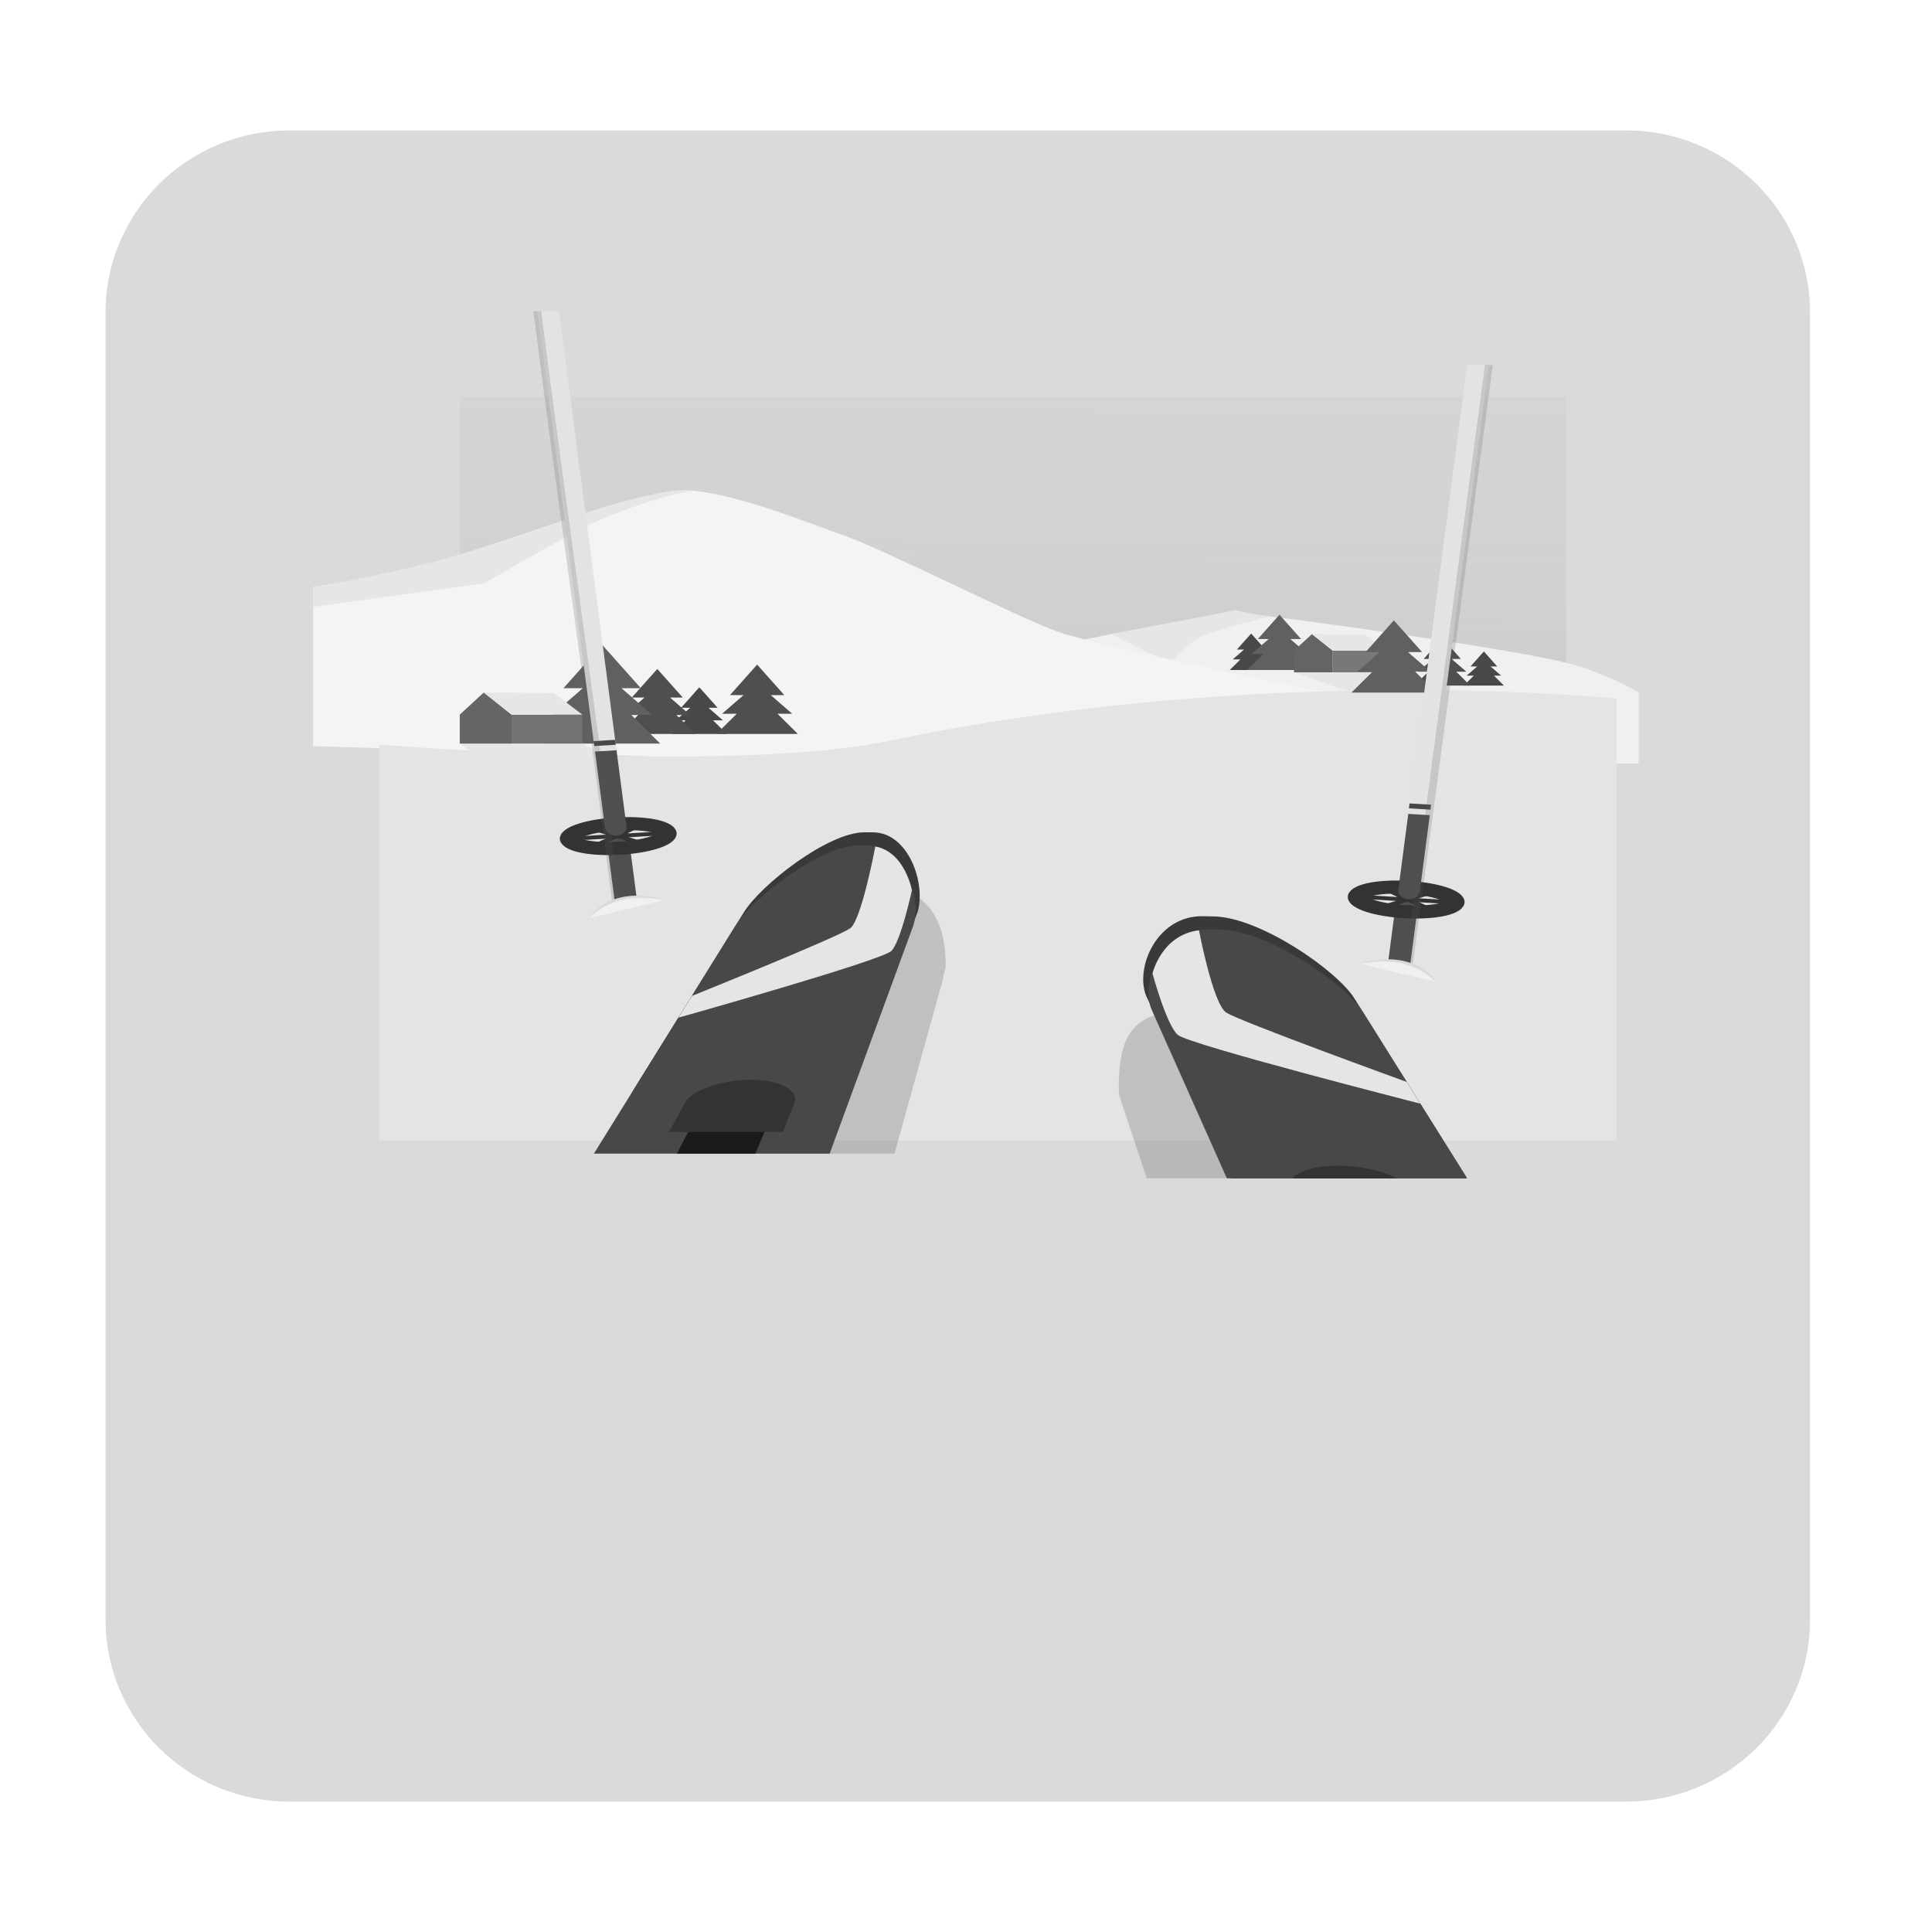
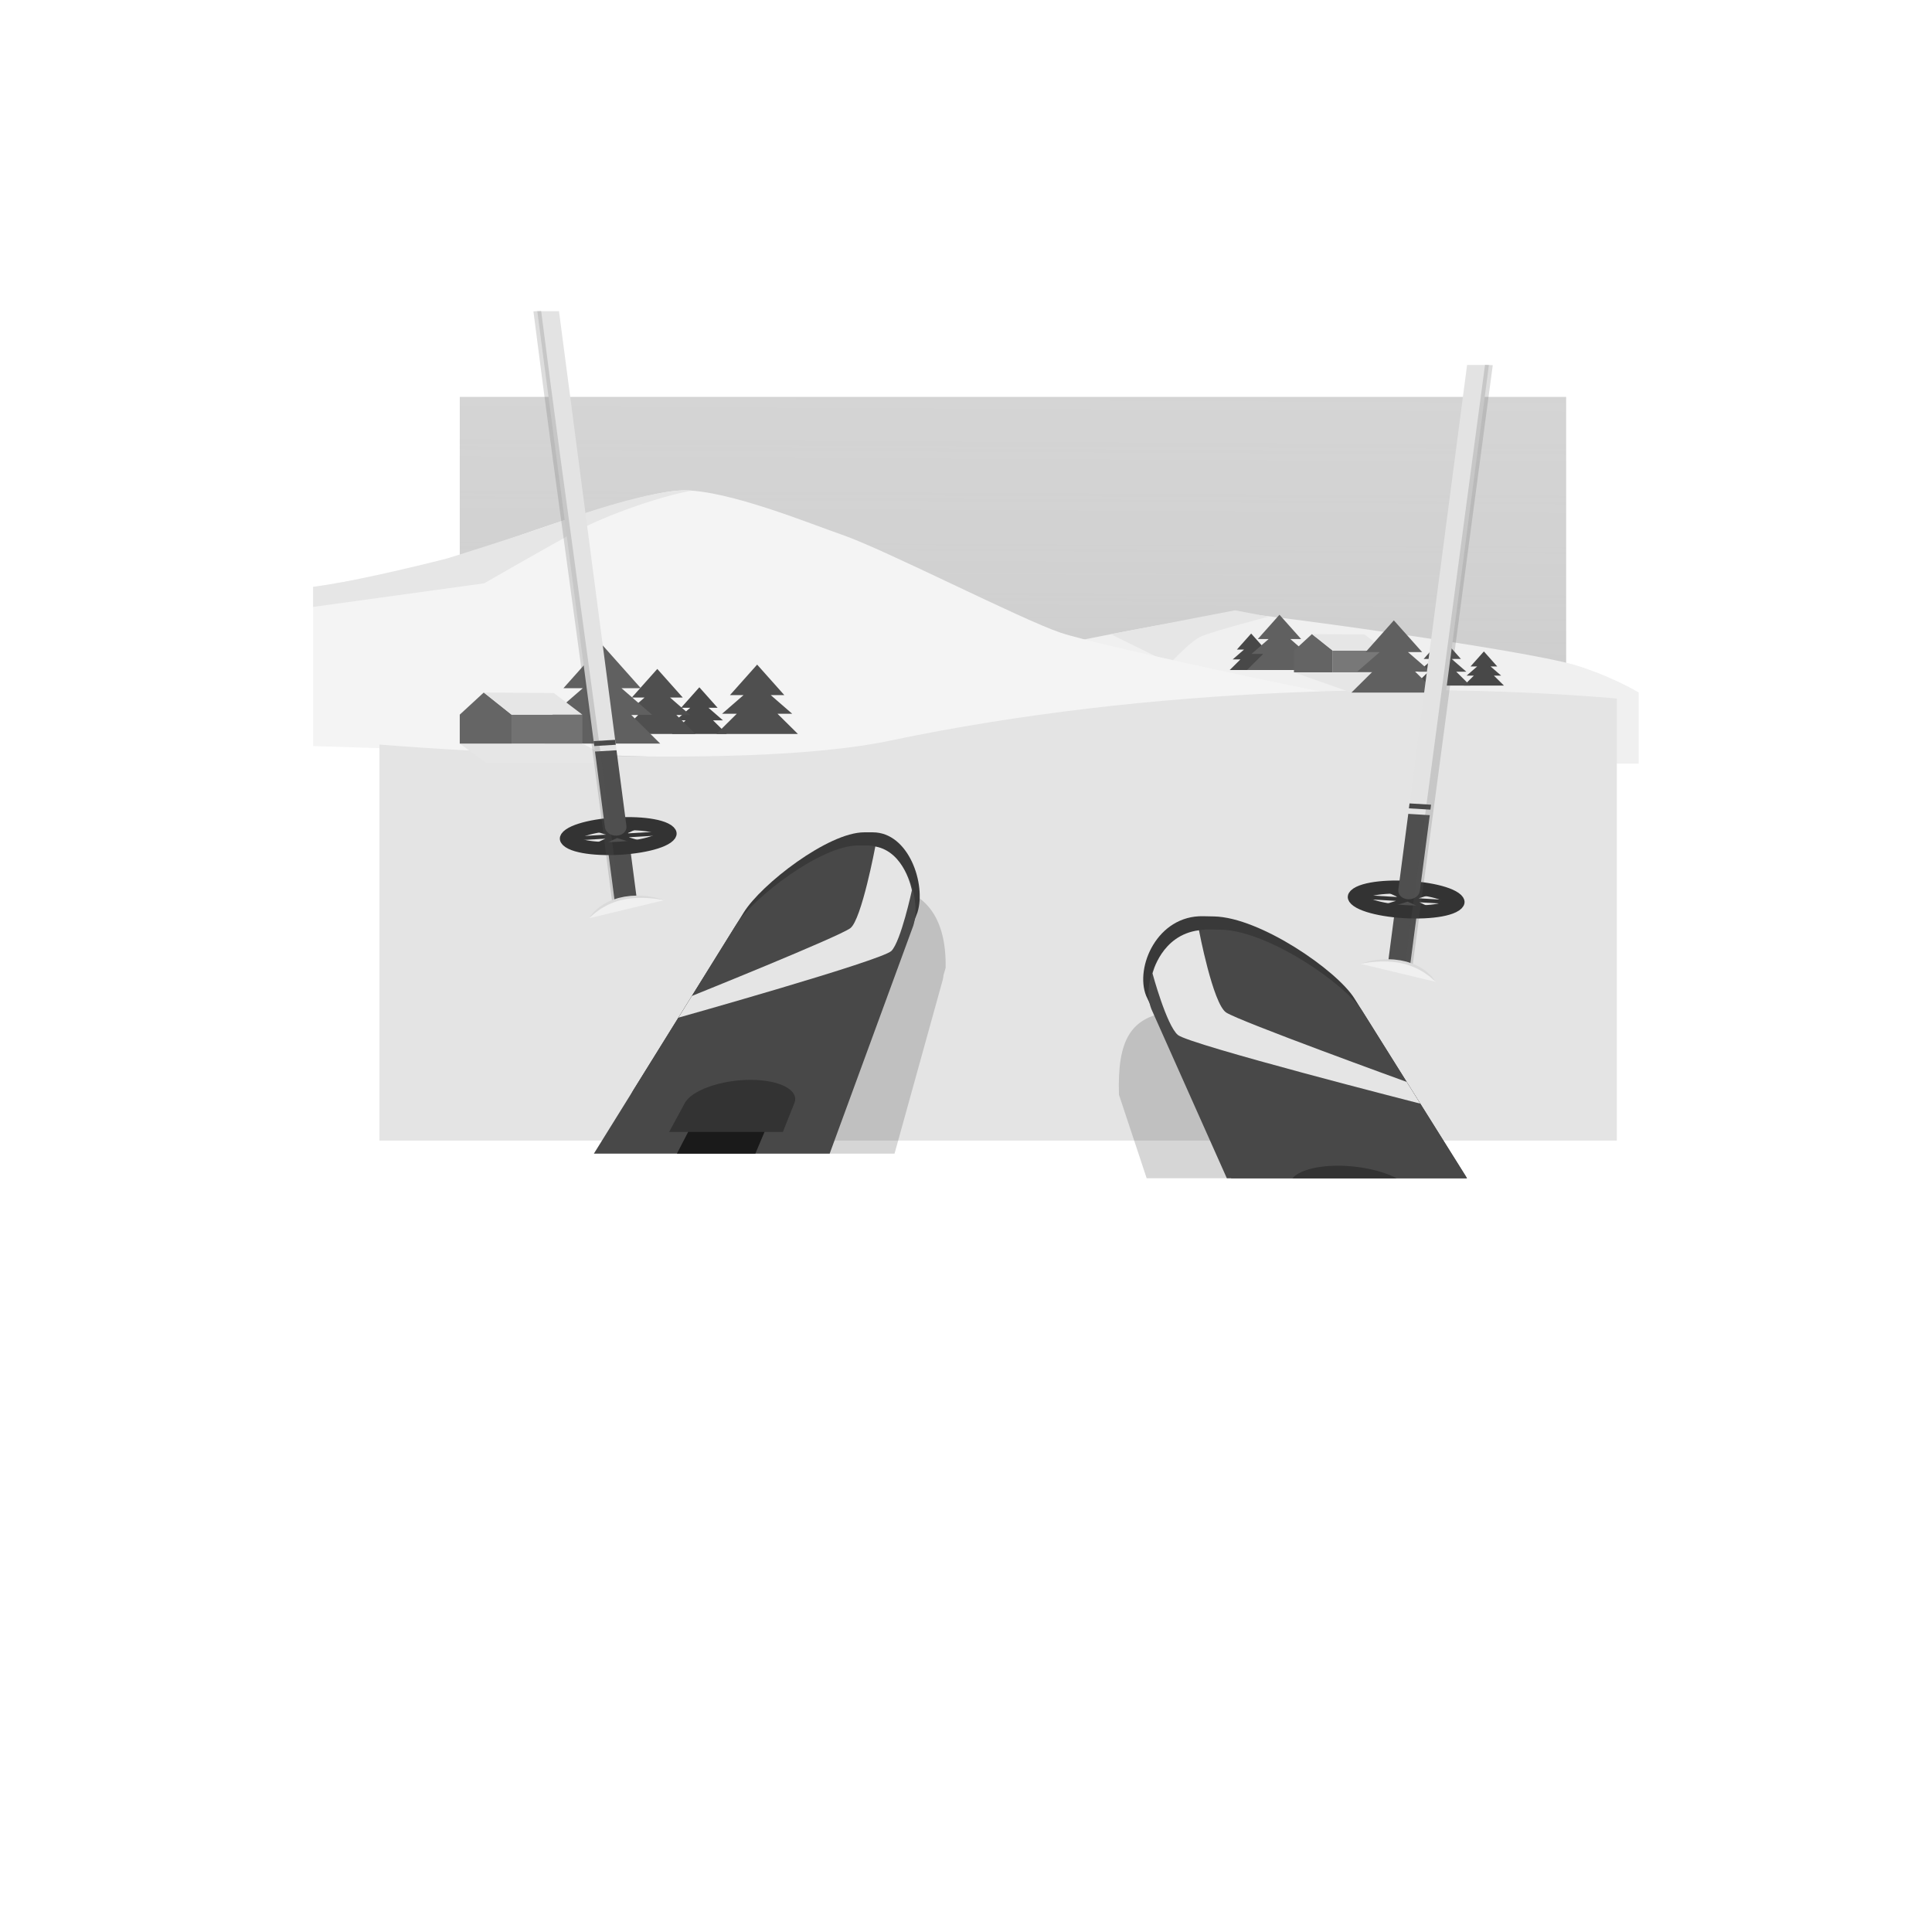
- <svg xmlns="http://www.w3.org/2000/svg" preserveAspectRatio="xMinYMin meet" viewBox="0 0 124.62 124.907" enable-background="new 0 0 595.28 841.89">
-   <defs>
-     <clipPath>
-       <path d="M103.533 219.087H473.32v369.788H103.534z" />
+ <svg xmlns="http://www.w3.org/2000/svg" preserveAspectRatio="xMinYMin meet" viewBox="0 0 124.62 124.907" enable-background="new 0 0 595.28 841.89" id="svg2" version="1.1">
+   <defs id="defs6">
+     <clipPath id="clipPath8">
+       <path d="M103.533 219.087H473.32v369.788H103.534z" id="path10" />
    </clipPath>
-     <clipPath>
-       <path d="M103.533 219.087H473.32v369.788H103.534z" />
+     <clipPath id="clipPath12">
+       <path d="M103.533 219.087H473.32v369.788H103.534z" id="path14" />
    </clipPath>
-     <clipPath>
-       <path d="M103.533 219.087H473.32v369.788H103.534z" />
+     <clipPath id="clipPath16">
+       <path d="M103.533 219.087H473.32v369.788H103.534z" id="path18" />
    </clipPath>
-     <clipPath>
-       <circle r="45.061" cy="370.696" cx="322.602" />
+     <clipPath id="clipPath20">
+       <circle r="45.061" cy="370.696" cx="322.602" id="circle22" />
    </clipPath>
-     <clipPath>
-       <circle r="45.061" cy="370.696" cx="322.602" />
+     <clipPath id="clipPath24">
+       <circle r="45.061" cy="370.696" cx="322.602" id="circle26" />
    </clipPath>
-     <linearGradient id="c" gradientUnits="userSpaceOnUse" x1="306.271" y1="169.9" x2="305.081" y2="332.579">
-       <stop offset="0" stop-color="#AFE0E6" />
-       <stop offset=".212" stop-color="#BDDAD7" />
-       <stop offset=".613" stop-color="#DCD0B5" />
-       <stop offset="1" stop-color="#F9C290" />
+     <linearGradient id="a" gradientUnits="userSpaceOnUse" x1="306.271" y1="169.9" x2="305.081" y2="332.579">
+       <stop offset="0" stop-color="#AFE0E6" id="stop29" />
+       <stop offset=".212" stop-color="#BDDAD7" id="stop31" />
+       <stop offset=".613" stop-color="#DCD0B5" id="stop33" />
+       <stop offset="1" stop-color="#F9C290" id="stop35" />
    </linearGradient>
-     <filter id="b" color-interpolation-filters="sRGB">
-       <feColorMatrix values="0.21 0.72 0.072 0 0 0.21 0.72 0.072 0 0 0.21 0.72 0.072 0 0 0 0 0 1 0" />
-     </filter>
-     <filter id="a" color-interpolation-filters="sRGB">
-       <feColorMatrix values="0.21 0.72 0.072 0 0 0.21 0.72 0.072 0 0 0.21 0.72 0.072 0 0 0 0 0 1 0" />
+     <filter style="color-interpolation-filters:sRGB;" id="filter8219">
+       <feColorMatrix values="0.21 0.72 0.072 0 0 0.21 0.72 0.072 0 0 0.21 0.72 0.072 0 0 0 0 0 1 0 " id="feColorMatrix8221" />
    </filter>
  </defs>
-   <path d="M117.03 104.715c0 6.495-5.32 11.76-11.883 11.76h-86.44c-6.563 0-11.883-5.265-11.883-11.76V20.192c0-6.495 5.32-11.76 11.883-11.76h86.44c6.563 0 11.883 5.265 11.883 11.76v84.523z" clip-rule="evenodd" opacity=".7" fill="#f9c487" fill-rule="evenodd" filter="url(#a)" />
-   <g transform="matrix(.251 0 0 .169 -11.115 -7.625)" filter="url(#b)">
-     <linearGradient gradientUnits="userSpaceOnUse" x1="306.271" y1="169.9" x2="305.081" y2="332.579">
-       <stop offset="0" stop-color="#AFE0E6" />
-       <stop offset=".212" stop-color="#BDDAD7" />
-       <stop offset=".613" stop-color="#DCD0B5" />
-       <stop offset="1" stop-color="#F9C290" />
+   <g transform="matrix(.251 0 0 .169 -11.115 -7.625)" id="g39" style="filter:url(#filter8219)">
+     <linearGradient gradientUnits="userSpaceOnUse" x1="306.271" y1="169.9" x2="305.081" y2="332.579" id="linearGradient41">
+       <stop offset="0" stop-color="#AFE0E6" id="stop43" />
+       <stop offset=".212" stop-color="#BDDAD7" id="stop45" />
+       <stop offset=".613" stop-color="#DCD0B5" id="stop47" />
+       <stop offset="1" stop-color="#F9C290" id="stop49" />
    </linearGradient>
-     <path fill="url(#c)" d="M162.714 196.952h285.002v234.646H162.714z" />
-     <g>
-       <path d="M466.398 310.02c-5.54-4.832-12.55-8.834-16.572-10.558-13.585-5.822-77.663-18.896-84.78-19.542-7.117-.646-41.906 9.967-41.906 9.967l10.526 47.607 132.732-.228V310.02z" fill="#e8f1f1" />
-       <path d="M345.708 298.894s5.223-8.704 8.214-10.47c4.018-2.37 17.133-7.39 17.133-7.39l-8.633-2.44-31.99 9.137 15.276 11.165z" fill="#d9e9e9" />
+     <path fill="url(#a)" d="M162.714 196.952h285.002v234.646H162.714z" id="path51" />
+     <path d="M466.398 310.02c-5.54-4.832-12.55-8.834-16.572-10.558-13.585-5.822-77.663-18.896-84.78-19.542-7.117-.646-41.906 9.967-41.906 9.967l10.526 47.607 132.732-.228V310.02z" fill="#e8f1f1" id="path53" />
+     <path d="M345.708 298.894s5.223-8.704 8.214-10.47c4.018-2.37 17.133-7.39 17.133-7.39l-8.633-2.44-31.99 9.137 15.276 11.165z" fill="#d9e9e9" id="path55" />
+     <path d="M124.937 330.536L431.682 344.8s-26.892-30.453-32.39-31.1c-5.5-.65-71.48-21.35-81.79-26.525-10.31-5.176-45.293-31.866-56.408-37.538-7.947-4.055-29.008-16.94-40.69-16.94-11.684 0-48.993 20.97-59.302 26.143-9.572 4.804-32.88 10.055-36.165 10.782v60.914z" fill="#eaf6f6" id="path57" />
+     <path d="M188.857 244.507c-10.434 5.488-29.36 14.234-29.36 14.234s-22.185 8.52-34.56 10.895v7.667l44.058-9.028s10.446-8.934 22.3-18.78c9.686-8.046 24.884-15.178 31.21-16.67 0 0-7.13-2.263-33.648 11.685z" fill="#d9e9e9" id="path59" />
+     <path d="M289.697 315.533" fill="#dfe8e6" id="path61" />
+     <path d="M460.772 481.434V312.34c-47.657-6.077-119.104-5.133-187.405 16.164-39.177 12.216-124.785 2.24-131.344 1.45v151.48" fill="#dfe5e4" id="path63" />
+     <path fill="#315226" d="M227.962 320.693h2.55l-3.727-4.804h2.354l-4.71-7.847-4.706 7.845h2.354l-3.728 4.803h2.55l-3.53 5.198h14.12z" id="path65" />
+     <path fill="#355a2b" d="M218.517 318.65h3.552l-5.194-6.694h3.28l-6.558-10.93-6.56 10.93h3.28l-5.19 6.694h3.55l-4.918 7.24h19.672zM244.562 318.167h3.788l-5.537-7.14h3.498l-6.993-11.658-6.995 11.656h3.5l-5.54 7.14h3.79l-5.246 7.723h20.984z" id="path67" />
+     <path fill="#406e34" d="M206.864 318.567h5.4l-7.892-10.175h4.984l-9.968-16.614-9.968 16.614h4.984l-7.89 10.175h5.398l-7.476 11.006h29.904z" id="path69" />
+     <path fill="#d9e9e9" d="M203.75 336.832l-9.463-7.26h-31.573l6.672 7.26z" id="path71" />
+     <path fill="#8d5b53" d="M162.714 318.506l6.184-8.463 7.16 8.463v11.067h-13.344" id="path73" />
+     <path fill="#a2665f" d="M176.06 318.506h18.227v11.067H176.06z" id="path75" />
+     <path fill="#d9e9e9" d="M194.287 318.506H176.06l-7.162-8.463 18.042.18z" id="path77" />
+     <path d="M274.71 486.453l12.424-66.514c.093-.576.157-1.184.196-1.82l.54-2.743c.242-18.06-4.686-29.227-14.437-30.8l-2.312-.374c-9.75-1.575-22.032 14.905-23.607 24.656l-12.53 77.592h39.73z" opacity=".2" fill="#333" id="path79" />
+     <path d="M263.204 461.94c-2.396 10.766-16.634 19.496-31.802 19.496h-4.578c-15.168 0-23.81-8.73-19.305-19.497l28.357-67.777c4.506-10.768 21.743-30.636 31.025-30.636h2.2c9.282 0 13.796 19.87 11.515 30.638l-17.414 67.773z" fill="#a01d26" id="path81" />
+     <path d="M258 486.453l21.55-87.25c2.282-10.77-2.47-30.64-12.002-30.64h-2.26c-9.533 0-27.012 19.87-31.518 30.637l-36.51 87.252H258z" fill="#c0282d" id="path83" />
+     <path fill="#1a1a1a" d="M221.656 477.832l-3.01 8.62h20.214l2.446-8.62z" id="path85" />
+     <path d="M216.648 478.14l4.045-11.07c1.787-4.89 9.368-8.857 16.92-8.857 7.552 0 12.618 3.967 11.307 8.858l-2.966 11.07" fill="#333" id="path87" />
+     <path d="M269.76 368.95s-3.52 27.92-6.423 31.233c-2.96 3.314-40.833 25.942-40.833 25.942l-3.476 8.308s52.378-21.858 54.88-25.54c2.45-3.683 5.27-23.177 5.27-23.177s-1.756-14.69-9.42-16.766z" fill="#e5e5e5" id="path89" />
+     <path d="M339.662 495.864h40.957l-7.19-36.34c-.126-.568-.29-1.156-.49-1.76l-.516-2.75c-2.154-9.64-15.19-25.404-24.83-23.25l-2.285.51c-9.64 2.154-13.26 10.402-12.784 31.653l7.135 31.937z" opacity=".2" fill="#333" id="path91" />
+     <path d="M361.44 495.864h60.7c-.118-.343-.245-.688-.392-1.036l-28.585-67.775c-4.542-10.768-24.303-30.985-36.14-31.348l-2.807-.086c-11.838-.365-17.61 19.464-14.707 30.395l21.594 68.797c.098.353.212.703.334 1.05z" fill="#a01d26" id="path93" />
+     <path d="M422.186 495.864l-26.898-63.775c-4.542-10.77-24.48-30.97-36.504-31.314l-2.85-.082c-12.023-.344-17.968 19.5-15.066 30.432l19.44 64.737h61.878z" fill="#c0282d" id="path95" />
+     <path d="M404.032 495.864c-3.582-2.842-9.3-4.79-15.064-4.797-5.76-.007-10.138 1.94-11.758 4.797h26.822z" fill="#333" id="path97" />
+     <path d="M353.13 401s3.587 28.064 6.997 31.454c3.453 3.386 46.517 26.56 46.517 26.56l3.504 8.308s-59.498-22.535-62.47-26.295c-2.93-3.764-6.51-23.5-6.51-23.5s2.265-14.72 11.96-16.526z" fill="#e5e5e5" id="path99" />
+     <path fill="#315226" d="M369.336 297.373h1.993l-2.914-3.757h1.84l-3.68-6.132-3.68 6.132h1.84l-2.912 3.757h1.992l-2.76 4.062h11.04z" id="path101" />
+     <path fill="#406e34" d="M378.05 295.277h3.02l-4.416-5.694h2.79l-5.58-9.296-5.576 9.296h2.79l-4.417 5.694h3.023l-4.183 6.158h16.732z" id="path103" />
+     <path fill="#6c6259" d="M377.6 294.03l4.632-6.338 5.362 6.338v8.286H377.6" id="path105" />
+     <path fill="#80776b" d="M387.594 294.03h13.65v8.287h-13.65z" id="path107" />
+     <path fill="#d9e9e9" d="M401.243 294.03h-13.65l-5.36-6.338 13.51.134zM405.73 309.197l-4.487-6.88H377.6l14.8 7.754z" id="path109" />
+     <path fill="#315226" d="M429.102 303.58h1.864l-2.724-3.513h1.72l-3.44-5.735-3.44 5.735h1.72l-2.725 3.513h1.864l-2.58 3.8h10.324z" id="path111" />
+     <path fill="#355a2b" d="M419.405 302.086h2.597l-3.795-4.894h2.397l-4.794-7.99-4.794 7.99h2.397l-3.795 4.894h2.596l-3.595 5.293H423z" id="path113" />
+     <path fill="#406e34" d="M408.795 302.025h3.947l-5.768-7.44h3.643l-7.287-12.143-7.287 12.144h3.644l-5.77 7.44h3.948l-5.465 8.045h21.86z" id="path115" />
+     <path fill="#9b3a3b" d="M404.14 387.3l5.73.505-2.542 28.796-5.728-.504z" id="path117" />
+     <path fill="#eee1d2" d="M412.476 358.226l15.34-173.49h-5.62L406.962 357.39z" id="path119" />
+     <g stroke-miterlimit="10" fill="none" stroke="#333" id="g121">
+       <ellipse transform="matrix(.996 .088 -.088 .996 35.791 -34.235)" cx="406.592" cy="389.243" rx="12.589" ry="4.656" stroke-width="5" id="ellipse123" />
+       <path stroke-width="1.5" d="M394.053 388.136l24.618 2.172M401.552 385.47l10.824 7.43M414.17 385.918l-14.418 6.535" id="path125" />
    </g>
-     <g>
-       <path d="M124.937 330.536L431.682 344.8s-26.892-30.453-32.39-31.1c-5.5-.65-71.48-21.35-81.79-26.525-10.31-5.176-45.293-31.866-56.408-37.538-7.947-4.055-29.008-16.94-40.69-16.94-11.684 0-48.993 20.97-59.302 26.143-9.572 4.804-32.88 10.055-36.165 10.782v60.914z" fill="#eaf6f6" />
-       <path d="M188.857 244.507c-10.434 5.488-29.36 14.234-29.36 14.234s-22.185 8.52-34.56 10.895v7.667l44.058-9.028s10.446-8.934 22.3-18.78c9.686-8.046 24.884-15.178 31.21-16.67 0 0-7.13-2.263-33.648 11.685z" fill="#d9e9e9" />
+     <path d="M412.588 356.96l-2.56 29.012c-.167 1.886-1.54 3.303-3.073 3.168-1.532-.135-2.638-1.77-2.47-3.657l2.56-29.013" fill="#9b3a3b" id="path127" />
+     <path fill="#c0282d" d="M407.373 352.467l5.544.49-.166 1.89-5.543-.49z" id="path129" />
+     <path stroke-miterlimit="10" d="M427.816 184.736c-6.867 75.863-13.66 153.202-20.587 229.09" opacity=".2" fill="none" stroke="#575553" stroke-width="2" id="path131" />
+     <path d="M394.77 413.834s12.223-5.845 19.395 6.922" fill="#e8f1f1" id="path133" />
+     <path d="M394.77 413.834s.3-.197.877-.45c.284-.138.644-.265 1.053-.43.417-.132.884-.317 1.416-.427l.828-.194.9-.13c.62-.113 1.286-.1 1.97-.132.684.07 1.406.027 2.114.205.356.07.716.14 1.077.208l1.053.34c.717.198 1.35.6 2.006.907.646.33 1.19.81 1.76 1.19.536.43.984.928 1.437 1.36.463.425.764.948 1.105 1.37.327.433.63.825.817 1.23l.538 1c.293.555.446.876.446.876s-.23-.28-.61-.773c-.19-.247-.417-.547-.678-.89-.24-.36-.6-.693-.955-1.08-.377-.366-.714-.83-1.184-1.203-.468-.374-.93-.803-1.447-1.19-.553-.334-1.09-.738-1.69-1.044-.617-.273-1.206-.64-1.874-.81l-.97-.334-1-.21c-.657-.172-1.33-.18-1.97-.273-.65.01-1.28-.07-1.877-.008-.6.023-1.164.072-1.686.145-.524.056-.997.16-1.424.224-.418.097-.79.166-1.088.255-.604.15-.943.268-.943.268z" fill="#d4dadf" id="path135" />
+     <path fill="#9b3a3b" d="M208.564 391.782l-5.728.506-2.54-28.796 5.727-.505z" id="path137" />
+     <g stroke-miterlimit="10" fill="none" stroke="#333" id="g139">
+       <ellipse transform="matrix(-.996 .088 -.088 -.996 438.377 710.501)" cx="203.544" cy="364.903" rx="12.589" ry="4.656" stroke-width="5" id="ellipse141" />
+       <path stroke-width="1.5" d="M216.084 363.796l-24.618 2.173M208.584 361.13l-10.823 7.432M195.966 361.58l14.418 6.534" id="path143" />
    </g>
-     <path d="M289.697 315.533" fill="#dfe8e6" />
-     <path d="M460.772 481.434V312.34c-47.657-6.077-119.104-5.133-187.405 16.164-39.177 12.216-124.785 2.24-131.344 1.45v151.48" fill="#dfe5e4" />
-     <g>
-       <g>
-         <path fill="#315226" d="M227.962 320.693h2.55l-3.727-4.804h2.354l-4.71-7.847-4.706 7.845h2.354l-3.728 4.803h2.55l-3.53 5.198h14.12z" />
-         <path fill="#355a2b" d="M218.517 318.65h3.552l-5.194-6.694h3.28l-6.558-10.93-6.56 10.93h3.28l-5.19 6.694h3.55l-4.918 7.24h19.672z" />
-         <path fill="#355a2b" d="M244.562 318.167h3.788l-5.537-7.14h3.498l-6.993-11.658-6.995 11.656h3.5l-5.54 7.14h3.79l-5.246 7.723h20.984z" />
-         <path fill="#406e34" d="M206.864 318.567h5.4l-7.892-10.175h4.984l-9.968-16.614-9.968 16.614h4.984l-7.89 10.175h5.398l-7.476 11.006h29.904z" />
-       </g>
-       <g>
-         <path fill="#d9e9e9" d="M203.75 336.832l-9.463-7.26h-31.573l6.672 7.26z" />
-         <g>
-           <path fill="#8d5b53" d="M162.714 318.506l6.184-8.463 7.16 8.463v11.067h-13.344" />
-           <path fill="#a2665f" d="M176.06 318.506h18.227v11.067H176.06z" />
-           <path fill="#d9e9e9" d="M194.287 318.506H176.06l-7.162-8.463 18.042.18z" />
-         </g>
-       </g>
-     </g>
-     <g>
-       <path d="M274.71 486.453l12.424-66.514c.093-.576.157-1.184.196-1.82l.54-2.743c.242-18.06-4.686-29.227-14.437-30.8l-2.312-.374c-9.75-1.575-22.032 14.905-23.607 24.656l-12.53 77.592h39.73z" opacity=".2" fill="#333" />
-       <g>
-         <g>
-           <g>
-             <path d="M263.204 461.94c-2.396 10.766-16.634 19.496-31.802 19.496h-4.578c-15.168 0-23.81-8.73-19.305-19.497l28.357-67.777c4.506-10.768 21.743-30.636 31.025-30.636h2.2c9.282 0 13.796 19.87 11.515 30.638l-17.414 67.773z" fill="#a01d26" />
-             <path d="M258 486.453l21.55-87.25c2.282-10.77-2.47-30.64-12.002-30.64h-2.26c-9.533 0-27.012 19.87-31.518 30.637l-36.51 87.252H258z" fill="#c0282d" />
-             <path fill="#1a1a1a" d="M221.656 477.832l-3.01 8.62h20.214l2.446-8.62z" />
-             <path d="M216.648 478.14l4.045-11.07c1.787-4.89 9.368-8.857 16.92-8.857 7.552 0 12.618 3.967 11.307 8.858l-2.966 11.07" fill="#333" />
-           </g>
-           <path d="M269.76 368.95s-3.52 27.92-6.423 31.233c-2.96 3.314-40.833 25.942-40.833 25.942l-3.476 8.308s52.378-21.858 54.88-25.54c2.45-3.683 5.27-23.177 5.27-23.177s-1.756-14.69-9.42-16.766z" fill="#e5e5e5" />
-         </g>
-       </g>
-     </g>
-     <g>
-       <path d="M339.662 495.864h40.957l-7.19-36.34c-.126-.568-.29-1.156-.49-1.76l-.516-2.75c-2.154-9.64-15.19-25.404-24.83-23.25l-2.285.51c-9.64 2.154-13.26 10.402-12.784 31.653l7.135 31.937z" opacity=".2" fill="#333" />
-       <g>
-         <g>
-           <g>
-             <path d="M361.44 495.864h60.7c-.118-.343-.245-.688-.392-1.036l-28.585-67.775c-4.542-10.768-24.303-30.985-36.14-31.348l-2.807-.086c-11.838-.365-17.61 19.464-14.707 30.395l21.594 68.797c.098.353.212.703.334 1.05z" fill="#a01d26" />
-             <path d="M422.186 495.864l-26.898-63.775c-4.542-10.77-24.48-30.97-36.504-31.314l-2.85-.082c-12.023-.344-17.968 19.5-15.066 30.432l19.44 64.737h61.878z" fill="#c0282d" />
-             <path d="M404.032 495.864c-3.582-2.842-9.3-4.79-15.064-4.797-5.76-.007-10.138 1.94-11.758 4.797h26.822z" fill="#333" />
-           </g>
-           <path d="M353.13 401s3.587 28.064 6.997 31.454c3.453 3.386 46.517 26.56 46.517 26.56l3.504 8.308s-59.498-22.535-62.47-26.295c-2.93-3.764-6.51-23.5-6.51-23.5s2.265-14.72 11.96-16.526z" fill="#e5e5e5" />
-         </g>
-       </g>
-     </g>
-     <g>
-       <g>
-         <path fill="#315226" d="M369.336 297.373h1.993l-2.914-3.757h1.84l-3.68-6.132-3.68 6.132h1.84l-2.912 3.757h1.992l-2.76 4.062h11.04z" />
-         <path fill="#406e34" d="M378.05 295.277h3.02l-4.416-5.694h2.79l-5.58-9.296-5.576 9.296h2.79l-4.417 5.694h3.023l-4.183 6.158h16.732z" />
-       </g>
-       <g>
-         <g>
-           <path fill="#6c6259" d="M377.6 294.03l4.632-6.338 5.362 6.338v8.286H377.6" />
-           <path fill="#80776b" d="M387.594 294.03h13.65v8.287h-13.65z" />
-           <path fill="#d9e9e9" d="M401.243 294.03h-13.65l-5.36-6.338 13.51.134z" />
-         </g>
-         <path fill="#d9e9e9" d="M405.73 309.197l-4.487-6.88H377.6l14.8 7.754z" />
-       </g>
-       <g>
-         <path fill="#315226" d="M429.102 303.58h1.864l-2.724-3.513h1.72l-3.44-5.735-3.44 5.735h1.72l-2.725 3.513h1.864l-2.58 3.8h10.324z" />
-         <path fill="#355a2b" d="M419.405 302.086h2.597l-3.795-4.894h2.397l-4.794-7.99-4.794 7.99h2.397l-3.795 4.894h2.596l-3.595 5.293H423z" />
-         <path fill="#406e34" d="M408.795 302.025h3.947l-5.768-7.44h3.643l-7.287-12.143-7.287 12.144h3.644l-5.77 7.44h3.948l-5.465 8.045h21.86z" />
-       </g>
-     </g>
-     <g>
-       <g>
-         <path fill="#9b3a3b" d="M404.14 387.3l5.73.505-2.542 28.796-5.728-.504z" />
-         <g>
-           <path fill="#eee1d2" d="M412.476 358.226l15.34-173.49h-5.62L406.962 357.39z" />
-           <g stroke-miterlimit="10" fill="none" stroke="#333">
-             <ellipse transform="matrix(.996 .088 -.088 .996 35.791 -34.235)" cx="406.592" cy="389.243" rx="12.589" ry="4.656" stroke-width="5" />
-             <path stroke-width="1.5" d="M394.053 388.136l24.618 2.172" />
-             <path stroke-width="1.5" d="M401.552 385.47l10.824 7.43" />
-             <path stroke-width="1.5" d="M414.17 385.918l-14.418 6.535" />
-           </g>
-           <path d="M412.588 356.96l-2.56 29.012c-.167 1.886-1.54 3.303-3.073 3.168-1.532-.135-2.638-1.77-2.47-3.657l2.56-29.013" fill="#9b3a3b" />
-           <path fill="#c0282d" d="M407.373 352.467l5.544.49-.166 1.89-5.543-.49z" />
-           <path stroke-miterlimit="10" d="M427.816 184.736c-6.867 75.863-13.66 153.202-20.587 229.09" opacity=".2" fill="none" stroke="#575553" stroke-width="2" />
-         </g>
-       </g>
-       <g>
-         <path d="M394.77 413.834s12.223-5.845 19.395 6.922" fill="#e8f1f1" />
-         <path d="M394.77 413.834s.3-.197.877-.45c.284-.138.644-.265 1.053-.43.417-.132.884-.317 1.416-.427l.828-.194.9-.13c.62-.113 1.286-.1 1.97-.132.684.07 1.406.027 2.114.205.356.07.716.14 1.077.208l1.053.34c.717.198 1.35.6 2.006.907.646.33 1.19.81 1.76 1.19.536.43.984.928 1.437 1.36.463.425.764.948 1.105 1.37.327.433.63.825.817 1.23l.538 1c.293.555.446.876.446.876s-.23-.28-.61-.773c-.19-.247-.417-.547-.678-.89-.24-.36-.6-.693-.955-1.08-.377-.366-.714-.83-1.184-1.203-.468-.374-.93-.803-1.447-1.19-.553-.334-1.09-.738-1.69-1.044-.617-.273-1.206-.64-1.874-.81l-.97-.334-1-.21c-.657-.172-1.33-.18-1.97-.273-.65.01-1.28-.07-1.877-.008-.6.023-1.164.072-1.686.145-.524.056-.997.16-1.424.224-.418.097-.79.166-1.088.255-.604.15-.943.268-.943.268z" fill="#d4dadf" />
-       </g>
-     </g>
-     <g>
-       <g>
-         <path fill="#9b3a3b" d="M208.564 391.782l-5.728.506-2.54-28.796 5.727-.505z" />
-         <g stroke-miterlimit="10" fill="none" stroke="#333">
-           <ellipse transform="matrix(-.996 .088 -.088 -.996 438.377 710.501)" cx="203.544" cy="364.903" rx="12.589" ry="4.656" stroke-width="5" />
-           <path stroke-width="1.5" d="M216.084 363.796l-24.618 2.173" />
-           <path stroke-width="1.5" d="M208.584 361.13l-10.823 7.432" />
-           <path stroke-width="1.5" d="M195.966 361.58l14.418 6.534" />
-         </g>
-         <g>
-           <path fill="#eee1d2" d="M203.094 332.13l-14.82-167.974h-5.59L197.55 332.62z" />
-           <path d="M197.55 332.62l2.56 29.013c.166 1.886 1.54 3.303 3.072 3.168 1.532-.133 2.638-1.77 2.47-3.655l-2.56-29.013" fill="#9b3a3b" />
-           <path fill="#c0282d" d="M202.906 330.03l-5.544.49-.167-1.89 5.544-.488z" />
-           <path stroke-miterlimit="10" d="M182.685 164.156c6.397 74.74 13.935 150.624 20.222 225.328" opacity=".2" fill="none" stroke="#575553" stroke-width="2" />
-         </g>
-       </g>
-       <g>
-         <path d="M215.368 389.495s-12.224-5.845-19.396 6.922" fill="#e8f1f1" />
-         <path d="M215.368 389.495s-.34-.117-.943-.27c-.297-.09-.67-.157-1.088-.253-.427-.063-.9-.168-1.424-.224-.522-.073-1.087-.122-1.686-.145-.597-.062-1.228.016-1.875.006-.64.09-1.315.1-1.97.272l-1 .21-.97.333c-.67.17-1.258.538-1.875.81-.6.306-1.137.71-1.69 1.045-.518.386-.98.816-1.446 1.19-.47.373-.805.838-1.183 1.204-.356.387-.715.72-.955 1.078-.26.344-.488.644-.676.89-.38.495-.61.774-.61.774s.152-.32.445-.876l.537-1c.186-.405.49-.797.817-1.23.34-.422.642-.945 1.103-1.37.453-.432.9-.93 1.437-1.36.57-.38 1.114-.86 1.76-1.19.657-.308 1.29-.71 2.006-.907l1.052-.34 1.076-.21c.708-.177 1.43-.134 2.113-.202.688.035 1.354.02 1.97.133.31.045.61.09.903.13l.828.195c.533.11 1 .296 1.417.428.41.165.77.29 1.053.428.576.255.878.452.878.452z" fill="#d4dadf" />
-       </g>
-     </g>
+     <path fill="#eee1d2" d="M203.094 332.13l-14.82-167.974h-5.59L197.55 332.62z" id="path145" />
+     <path d="M197.55 332.62l2.56 29.013c.166 1.886 1.54 3.303 3.072 3.168 1.532-.133 2.638-1.77 2.47-3.655l-2.56-29.013" fill="#9b3a3b" id="path147" />
+     <path fill="#c0282d" d="M202.906 330.03l-5.544.49-.167-1.89 5.544-.488z" id="path149" />
+     <path stroke-miterlimit="10" d="M182.685 164.156c6.397 74.74 13.935 150.624 20.222 225.328" opacity=".2" fill="none" stroke="#575553" stroke-width="2" id="path151" />
+     <path d="M215.368 389.495s-12.224-5.845-19.396 6.922" fill="#e8f1f1" id="path153" />
+     <path d="M215.368 389.495s-.34-.117-.943-.27c-.297-.09-.67-.157-1.088-.253-.427-.063-.9-.168-1.424-.224-.522-.073-1.087-.122-1.686-.145-.597-.062-1.228.016-1.875.006-.64.09-1.315.1-1.97.272l-1 .21-.97.333c-.67.17-1.258.538-1.875.81-.6.306-1.137.71-1.69 1.045-.518.386-.98.816-1.446 1.19-.47.373-.805.838-1.183 1.204-.356.387-.715.72-.955 1.078-.26.344-.488.644-.676.89-.38.495-.61.774-.61.774s.152-.32.445-.876l.537-1c.186-.405.49-.797.817-1.23.34-.422.642-.945 1.103-1.37.453-.432.9-.93 1.437-1.36.57-.38 1.114-.86 1.76-1.19.657-.308 1.29-.71 2.006-.907l1.052-.34 1.076-.21c.708-.177 1.43-.134 2.113-.202.688.035 1.354.02 1.97.133.31.045.61.09.903.13l.828.195c.533.11 1 .296 1.417.428.41.165.77.29 1.053.428.576.255.878.452.878.452z" fill="#d4dadf" id="path155" />
  </g>
</svg>
